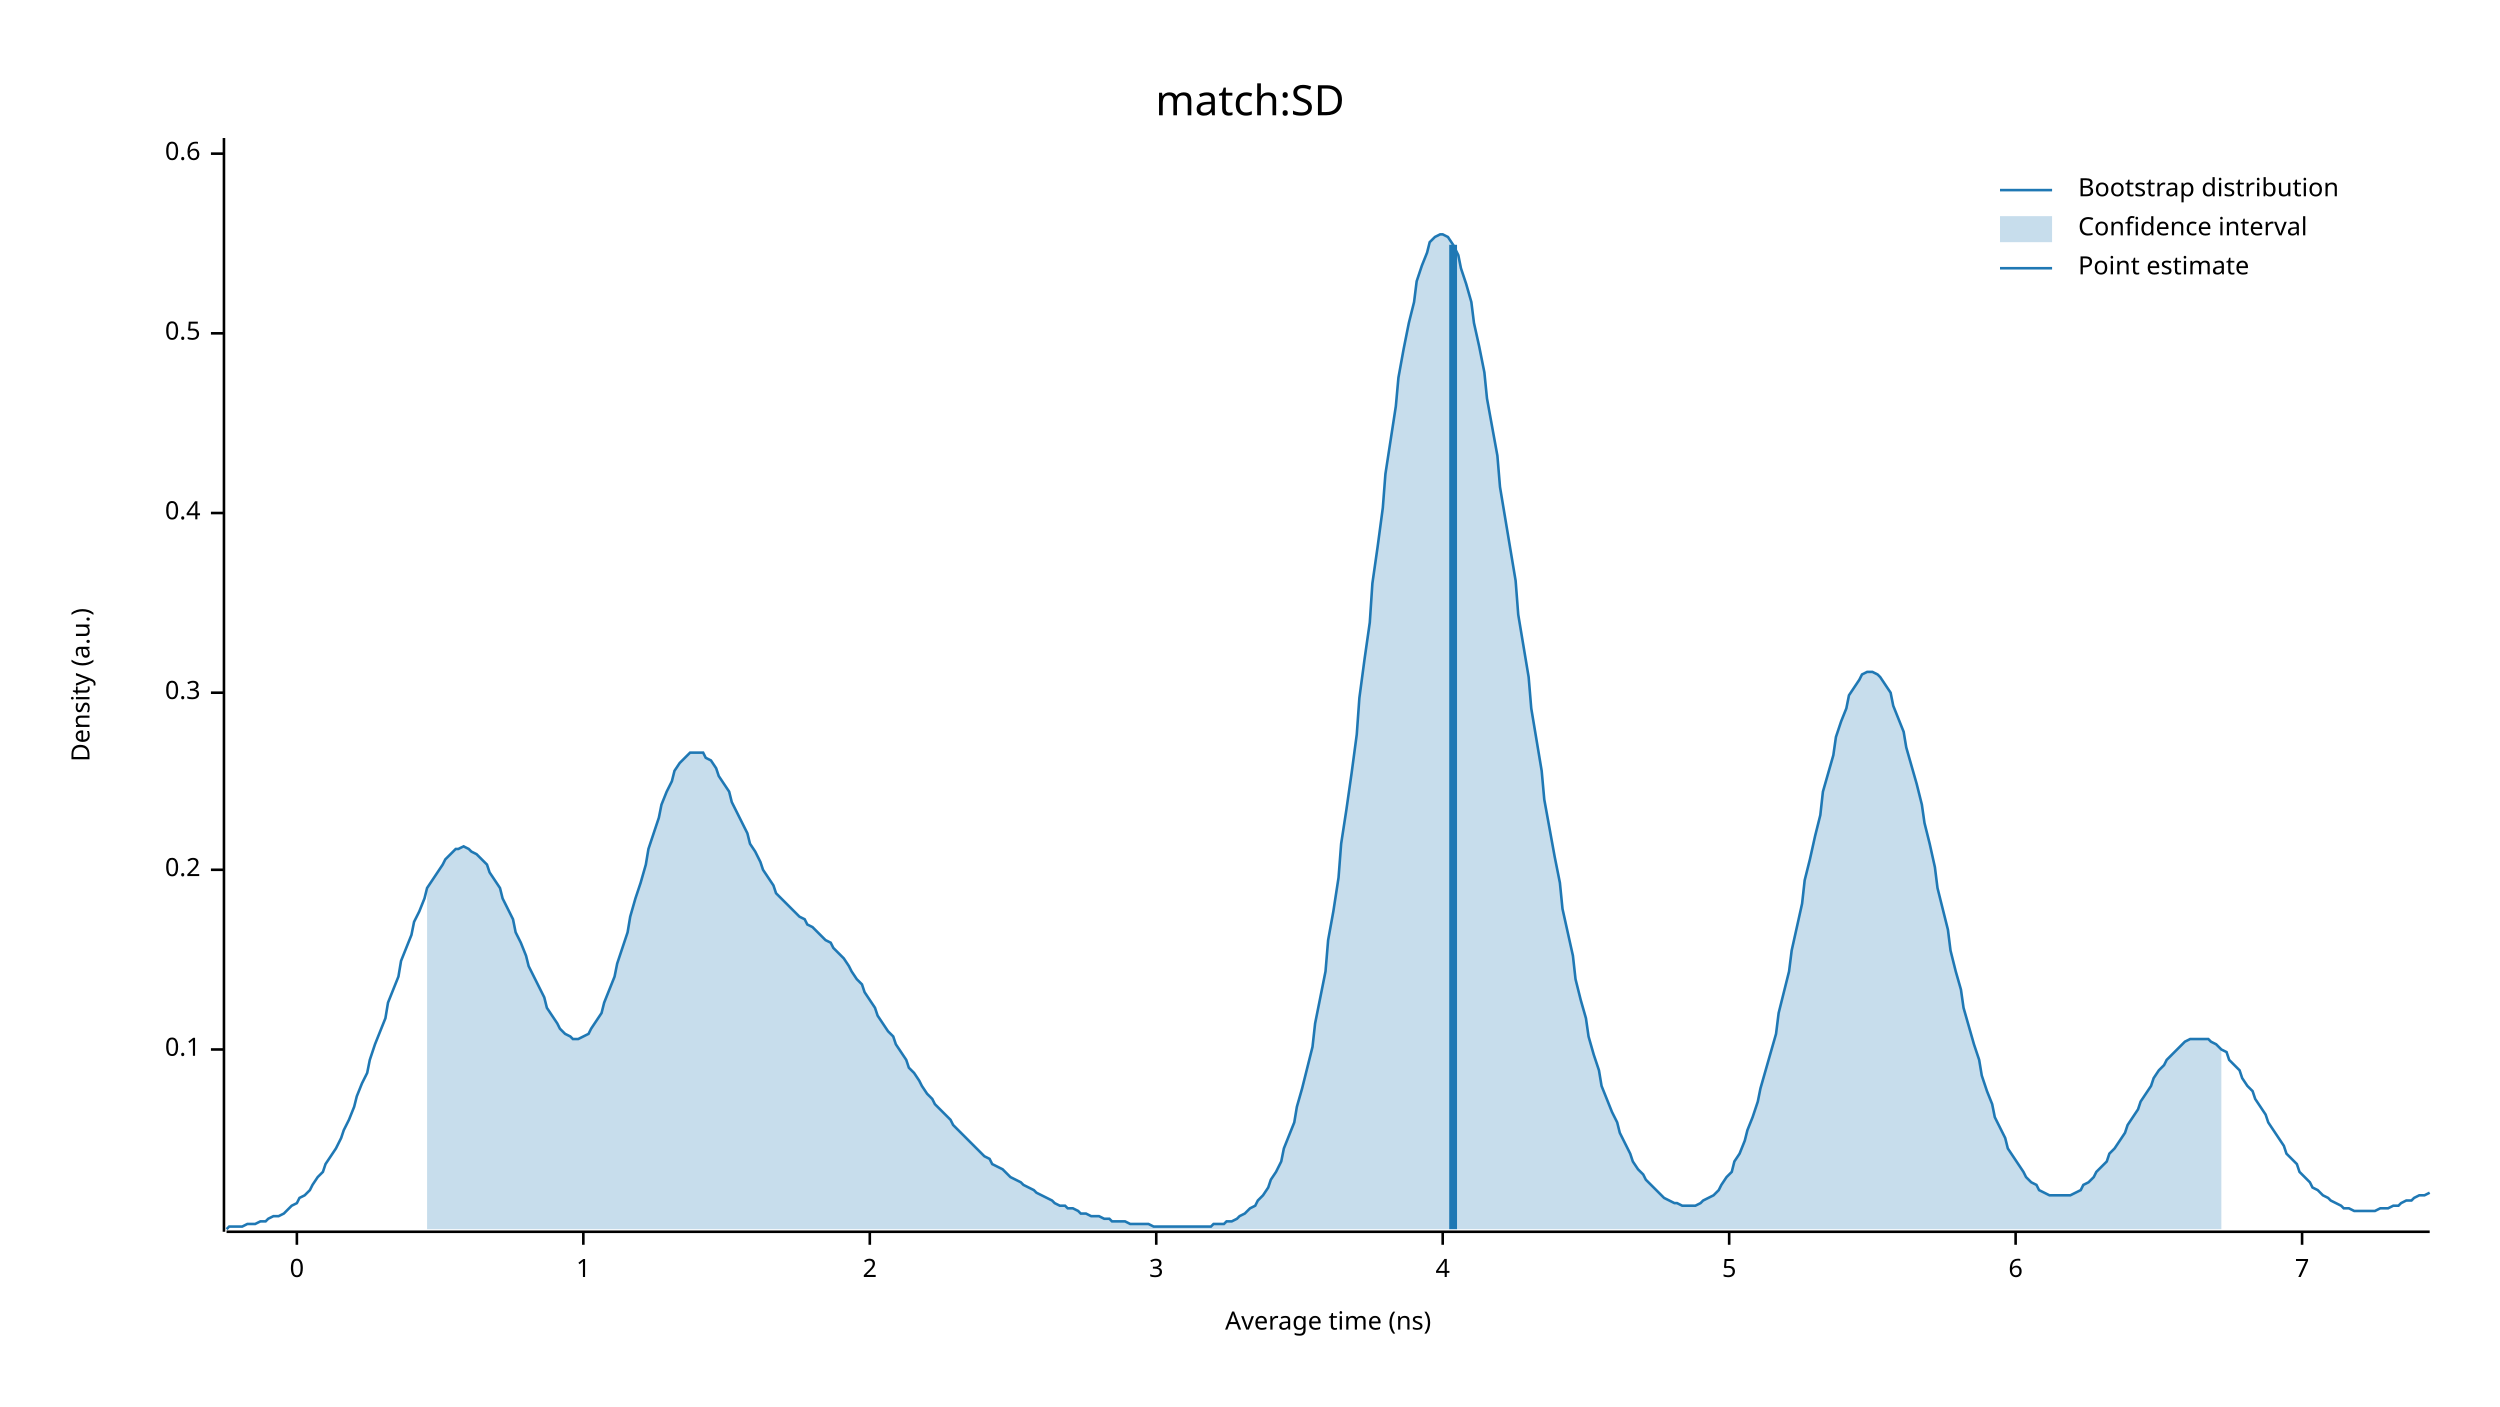
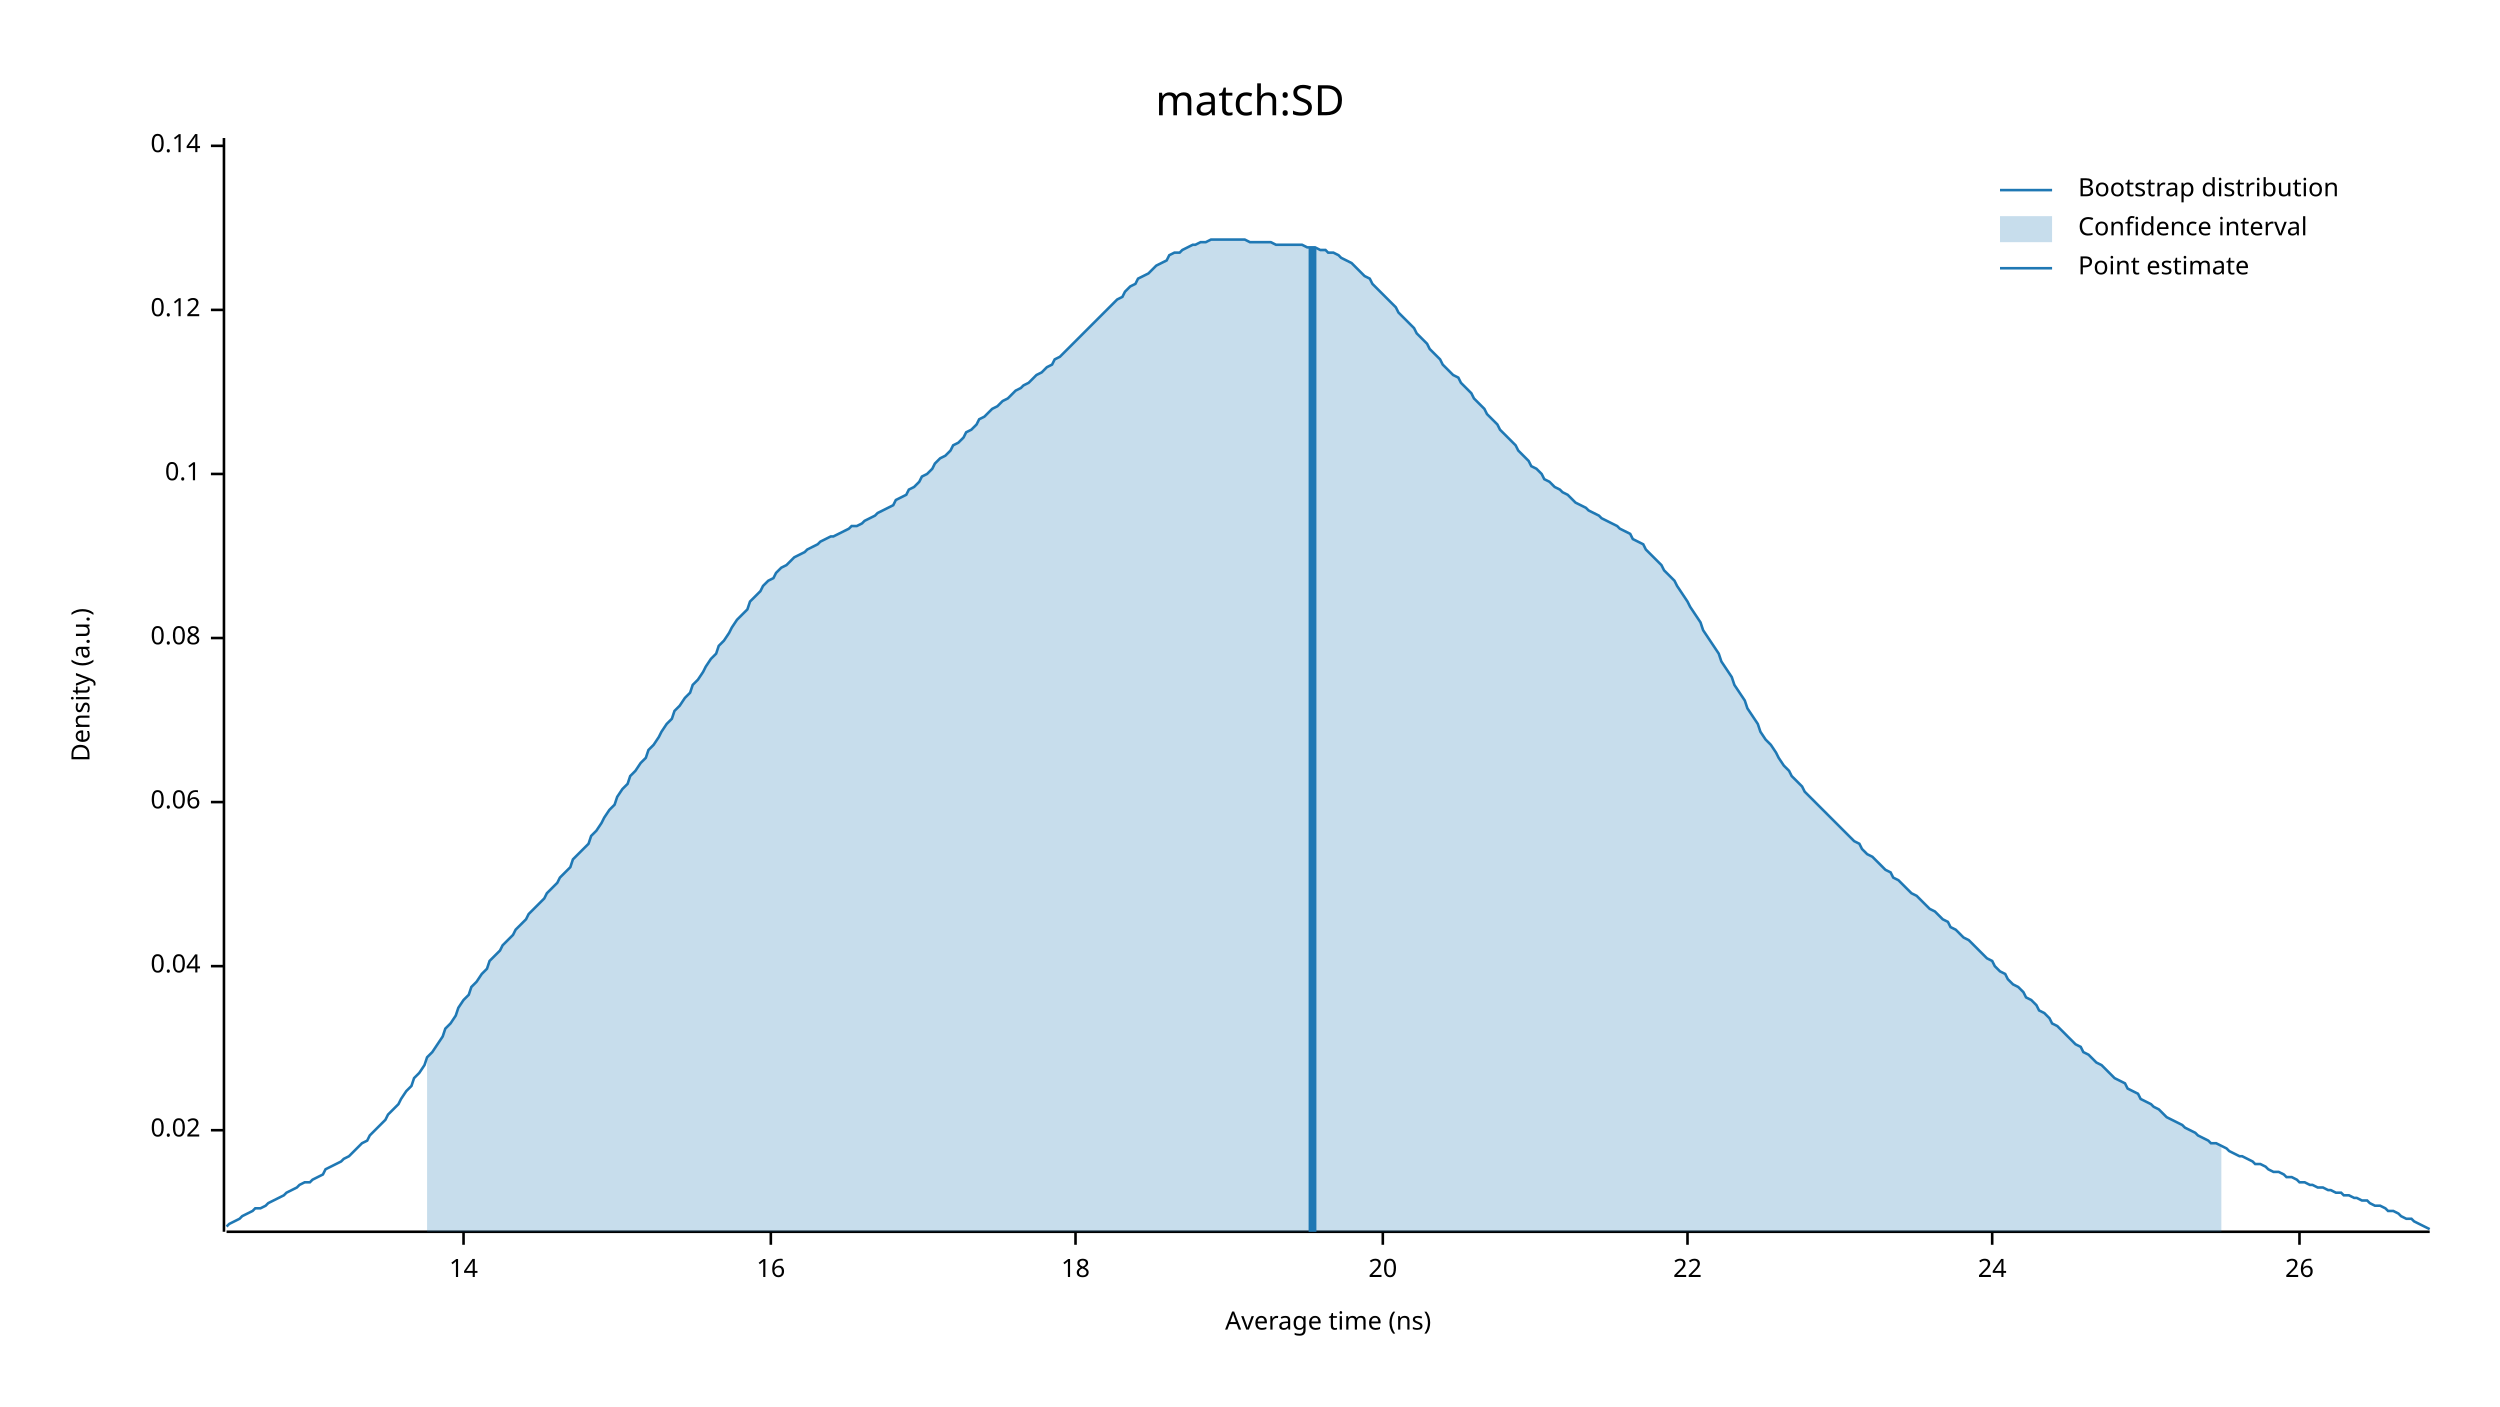
<svg xmlns="http://www.w3.org/2000/svg" width="960" height="540" viewBox="0 0 960 540">
  <text x="480" y="32" dy="0.76em" text-anchor="middle" font-family="sans-serif" font-size="16.129" opacity="1" fill="#000000">
match:SD
</text>
  <text x="27" y="263" dy="0.76em" text-anchor="middle" font-family="sans-serif" font-size="9.677" opacity="1" fill="#000000" transform="rotate(270, 27, 263)">
Density (a.u.)
</text>
  <text x="510" y="513" dy="-0.5ex" text-anchor="middle" font-family="sans-serif" font-size="9.677" opacity="1" fill="#000000">
Average time (ns)
</text>
  <polyline fill="none" opacity="1" stroke="#000000" stroke-width="1" points="86,53 86,473 " />
-   <text x="77" y="403" dy="0.5ex" text-anchor="end" font-family="sans-serif" font-size="9.677" opacity="1" fill="#000000">
+   <text x="77" y="434" dy="0.5ex" text-anchor="end" font-family="sans-serif" font-size="9.677" opacity="1" fill="#000000">
+ 0.02
+ </text>
+   <polyline fill="none" opacity="1" stroke="#000000" stroke-width="1" points="81,434 86,434 " />
+   <text x="77" y="371" dy="0.5ex" text-anchor="end" font-family="sans-serif" font-size="9.677" opacity="1" fill="#000000">
+ 0.04
+ </text>
+   <polyline fill="none" opacity="1" stroke="#000000" stroke-width="1" points="81,371 86,371 " />
+   <text x="77" y="308" dy="0.5ex" text-anchor="end" font-family="sans-serif" font-size="9.677" opacity="1" fill="#000000">
+ 0.06
+ </text>
+   <polyline fill="none" opacity="1" stroke="#000000" stroke-width="1" points="81,308 86,308 " />
+   <text x="77" y="245" dy="0.5ex" text-anchor="end" font-family="sans-serif" font-size="9.677" opacity="1" fill="#000000">
+ 0.08
+ </text>
+   <polyline fill="none" opacity="1" stroke="#000000" stroke-width="1" points="81,245 86,245 " />
+   <text x="77" y="182" dy="0.5ex" text-anchor="end" font-family="sans-serif" font-size="9.677" opacity="1" fill="#000000">
0.1
</text>
-   <polyline fill="none" opacity="1" stroke="#000000" stroke-width="1" points="81,403 86,403 " />
-   <text x="77" y="334" dy="0.5ex" text-anchor="end" font-family="sans-serif" font-size="9.677" opacity="1" fill="#000000">
- 0.2
+   <polyline fill="none" opacity="1" stroke="#000000" stroke-width="1" points="81,182 86,182 " />
+   <text x="77" y="119" dy="0.5ex" text-anchor="end" font-family="sans-serif" font-size="9.677" opacity="1" fill="#000000">
+ 0.12
</text>
-   <polyline fill="none" opacity="1" stroke="#000000" stroke-width="1" points="81,334 86,334 " />
-   <text x="77" y="266" dy="0.5ex" text-anchor="end" font-family="sans-serif" font-size="9.677" opacity="1" fill="#000000">
- 0.3
+   <polyline fill="none" opacity="1" stroke="#000000" stroke-width="1" points="81,119 86,119 " />
+   <text x="77" y="56" dy="0.5ex" text-anchor="end" font-family="sans-serif" font-size="9.677" opacity="1" fill="#000000">
+ 0.14
</text>
-   <polyline fill="none" opacity="1" stroke="#000000" stroke-width="1" points="81,266 86,266 " />
-   <text x="77" y="197" dy="0.5ex" text-anchor="end" font-family="sans-serif" font-size="9.677" opacity="1" fill="#000000">
- 0.4
+   <polyline fill="none" opacity="1" stroke="#000000" stroke-width="1" points="81,56 86,56 " />
+   <polyline fill="none" opacity="1" stroke="#000000" stroke-width="1" points="87,473 933,473 " />
+   <text x="178" y="483" dy="0.76em" text-anchor="middle" font-family="sans-serif" font-size="9.677" opacity="1" fill="#000000">
+ 14
</text>
-   <polyline fill="none" opacity="1" stroke="#000000" stroke-width="1" points="81,197 86,197 " />
-   <text x="77" y="128" dy="0.5ex" text-anchor="end" font-family="sans-serif" font-size="9.677" opacity="1" fill="#000000">
- 0.5
+   <polyline fill="none" opacity="1" stroke="#000000" stroke-width="1" points="178,473 178,478 " />
+   <text x="296" y="483" dy="0.76em" text-anchor="middle" font-family="sans-serif" font-size="9.677" opacity="1" fill="#000000">
+ 16
</text>
-   <polyline fill="none" opacity="1" stroke="#000000" stroke-width="1" points="81,128 86,128 " />
-   <text x="77" y="59" dy="0.5ex" text-anchor="end" font-family="sans-serif" font-size="9.677" opacity="1" fill="#000000">
- 0.6
+   <polyline fill="none" opacity="1" stroke="#000000" stroke-width="1" points="296,473 296,478 " />
+   <text x="413" y="483" dy="0.76em" text-anchor="middle" font-family="sans-serif" font-size="9.677" opacity="1" fill="#000000">
+ 18
</text>
-   <polyline fill="none" opacity="1" stroke="#000000" stroke-width="1" points="81,59 86,59 " />
-   <polyline fill="none" opacity="1" stroke="#000000" stroke-width="1" points="87,473 933,473 " />
-   <text x="114" y="483" dy="0.76em" text-anchor="middle" font-family="sans-serif" font-size="9.677" opacity="1" fill="#000000">
- 0
+   <polyline fill="none" opacity="1" stroke="#000000" stroke-width="1" points="413,473 413,478 " />
+   <text x="531" y="483" dy="0.76em" text-anchor="middle" font-family="sans-serif" font-size="9.677" opacity="1" fill="#000000">
+ 20
</text>
-   <polyline fill="none" opacity="1" stroke="#000000" stroke-width="1" points="114,473 114,478 " />
-   <text x="224" y="483" dy="0.76em" text-anchor="middle" font-family="sans-serif" font-size="9.677" opacity="1" fill="#000000">
- 1
+   <polyline fill="none" opacity="1" stroke="#000000" stroke-width="1" points="531,473 531,478 " />
+   <text x="648" y="483" dy="0.76em" text-anchor="middle" font-family="sans-serif" font-size="9.677" opacity="1" fill="#000000">
+ 22
</text>
-   <polyline fill="none" opacity="1" stroke="#000000" stroke-width="1" points="224,473 224,478 " />
-   <text x="334" y="483" dy="0.76em" text-anchor="middle" font-family="sans-serif" font-size="9.677" opacity="1" fill="#000000">
- 2
+   <polyline fill="none" opacity="1" stroke="#000000" stroke-width="1" points="648,473 648,478 " />
+   <text x="765" y="483" dy="0.76em" text-anchor="middle" font-family="sans-serif" font-size="9.677" opacity="1" fill="#000000">
+ 24
</text>
-   <polyline fill="none" opacity="1" stroke="#000000" stroke-width="1" points="334,473 334,478 " />
-   <text x="444" y="483" dy="0.76em" text-anchor="middle" font-family="sans-serif" font-size="9.677" opacity="1" fill="#000000">
- 3
+   <polyline fill="none" opacity="1" stroke="#000000" stroke-width="1" points="765,473 765,478 " />
+   <text x="883" y="483" dy="0.76em" text-anchor="middle" font-family="sans-serif" font-size="9.677" opacity="1" fill="#000000">
+ 26
</text>
-   <polyline fill="none" opacity="1" stroke="#000000" stroke-width="1" points="444,473 444,478 " />
-   <text x="554" y="483" dy="0.76em" text-anchor="middle" font-family="sans-serif" font-size="9.677" opacity="1" fill="#000000">
- 4
- </text>
-   <polyline fill="none" opacity="1" stroke="#000000" stroke-width="1" points="554,473 554,478 " />
-   <text x="664" y="483" dy="0.76em" text-anchor="middle" font-family="sans-serif" font-size="9.677" opacity="1" fill="#000000">
- 5
- </text>
-   <polyline fill="none" opacity="1" stroke="#000000" stroke-width="1" points="664,473 664,478 " />
-   <text x="774" y="483" dy="0.76em" text-anchor="middle" font-family="sans-serif" font-size="9.677" opacity="1" fill="#000000">
- 6
- </text>
-   <polyline fill="none" opacity="1" stroke="#000000" stroke-width="1" points="774,473 774,478 " />
-   <text x="884" y="483" dy="0.76em" text-anchor="middle" font-family="sans-serif" font-size="9.677" opacity="1" fill="#000000">
- 7
- </text>
-   <polyline fill="none" opacity="1" stroke="#000000" stroke-width="1" points="884,473 884,478 " />
-   <polyline fill="none" opacity="1" stroke="#1F78B4" stroke-width="1" points="87,472 88,471 90,471 92,471 93,471 95,470 97,470 98,470 100,469 102,469 103,468 105,467 107,467 109,466 110,465 112,463 114,462 115,460 117,459 119,457 120,455 122,452 124,450 125,447 127,444 129,441 131,437 132,434 134,430 136,425 137,421 139,416 141,412 142,407 144,401 146,396 148,391 149,385 151,380 153,375 154,369 156,364 158,359 159,354 161,350 163,345 164,341 166,338 168,335 170,332 171,330 173,328 175,326 176,326 178,325 180,326 181,327 183,328 185,330 187,332 188,335 190,338 192,341 193,345 195,349 197,353 198,358 200,362 202,367 203,371 205,375 207,379 209,383 210,387 212,390 214,393 215,395 217,397 219,398 220,399 222,399 224,398 226,397 227,395 229,392 231,389 232,385 234,380 236,375 237,370 239,364 241,358 242,352 244,345 246,339 248,332 249,326 251,320 253,314 254,309 256,304 258,300 259,296 261,293 263,291 265,289 266,289 268,289 270,289 271,291 273,292 275,295 276,298 278,301 280,304 281,308 283,312 285,316 287,320 288,324 290,327 292,331 293,334 295,337 297,340 298,343 300,345 302,347 304,349 305,350 307,352 309,353 310,355 312,356 314,358 315,359 317,361 319,362 320,364 322,366 324,368 326,371 327,373 329,376 331,378 332,381 334,384 336,387 337,390 339,393 341,396 343,398 344,401 346,404 348,407 349,410 351,412 353,415 354,417 356,420 358,422 359,424 361,426 363,428 365,430 366,432 368,434 370,436 371,437 373,439 375,441 376,442 378,444 380,445 381,447 383,448 385,449 387,451 388,452 390,453 392,454 393,455 395,456 397,457 398,458 400,459 402,460 404,461 405,462 407,463 409,463 410,464 412,464 414,465 415,466 417,466 419,467 420,467 422,467 424,468 426,468 427,469 429,469 431,469 432,469 434,470 436,470 437,470 439,470 441,470 443,471 444,471 446,471 448,471 449,471 451,471 453,471 454,471 456,471 458,471 459,471 461,471 463,471 465,471 466,470 468,470 470,470 471,469 473,469 475,468 476,467 478,466 480,464 482,463 483,461 485,459 487,456 488,453 490,450 492,446 493,441 495,436 497,431 498,425 500,418 502,410 504,402 505,393 507,383 509,373 510,361 512,350 514,337 515,324 517,311 519,297 521,282 522,268 524,253 526,239 527,224 529,210 531,195 532,182 534,169 536,156 537,145 539,134 541,124 543,116 544,108 546,102 548,97 549,93 551,91 553,90 554,90 556,91 558,94 560,98 561,103 563,109 565,116 566,124 568,133 570,143 571,153 573,164 575,175 576,187 578,199 580,211 582,223 583,236 585,248 587,260 588,272 590,284 592,296 593,307 595,318 597,329 599,339 600,349 602,358 604,367 605,376 607,384 609,391 610,398 612,405 614,411 615,417 617,422 619,427 621,431 622,435 624,439 626,443 627,446 629,449 631,451 632,453 634,455 636,457 638,459 639,460 641,461 643,462 644,462 646,463 648,463 649,463 651,463 653,462 654,461 656,460 658,459 660,457 661,455 663,452 665,450 666,446 668,443 670,438 671,434 673,429 675,423 676,418 678,411 680,404 682,397 683,389 685,381 687,373 688,365 690,356 692,347 693,338 695,330 697,321 699,313 700,304 702,297 704,290 705,283 707,277 709,272 710,267 712,264 714,261 715,259 717,258 719,258 721,259 722,260 724,263 726,266 727,271 729,276 731,281 732,287 734,294 736,301 738,309 739,316 741,324 743,333 744,341 746,349 748,357 749,365 751,373 753,380 754,387 756,394 758,401 760,407 761,413 763,419 765,424 766,429 768,433 770,437 771,441 773,444 775,447 777,450 778,452 780,454 782,455 783,457 785,458 787,459 788,459 790,459 792,459 793,459 795,459 797,458 799,457 800,455 802,454 804,452 805,450 807,448 809,446 810,443 812,441 814,438 816,435 817,432 819,429 821,426 822,423 824,420 826,417 827,414 829,411 831,409 832,407 834,405 836,403 838,401 839,400 841,399 843,399 844,399 846,399 848,399 849,400 851,401 853,403 855,404 856,407 858,409 860,411 861,414 863,417 865,419 866,422 868,425 870,428 871,431 873,434 875,437 877,440 878,443 880,445 882,447 883,450 885,452 887,454 888,456 890,457 892,459 894,460 895,461 897,462 899,463 900,464 902,464 904,465 905,465 907,465 909,465 910,465 912,465 914,464 916,464 917,464 919,463 921,463 922,462 924,461 926,461 927,460 929,459 931,459 933,458 " />
-   <polygon opacity="0.25" fill="#1F78B4" points="164,341 166,338 168,335 170,332 171,330 173,328 175,326 176,326 178,325 180,326 181,327 183,328 185,330 187,332 188,335 190,338 192,341 193,345 195,349 197,353 198,358 200,362 202,367 203,371 205,375 207,379 209,383 210,387 212,390 214,393 215,395 217,397 219,398 220,399 222,399 224,398 226,397 227,395 229,392 231,389 232,385 234,380 236,375 237,370 239,364 241,358 242,352 244,345 246,339 248,332 249,326 251,320 253,314 254,309 256,304 258,300 259,296 261,293 263,291 265,289 266,289 268,289 270,289 271,291 273,292 275,295 276,298 278,301 280,304 281,308 283,312 285,316 287,320 288,324 290,327 292,331 293,334 295,337 297,340 298,343 300,345 302,347 304,349 305,350 307,352 309,353 310,355 312,356 314,358 315,359 317,361 319,362 320,364 322,366 324,368 326,371 327,373 329,376 331,378 332,381 334,384 336,387 337,390 339,393 341,396 343,398 344,401 346,404 348,407 349,410 351,412 353,415 354,417 356,420 358,422 359,424 361,426 363,428 365,430 366,432 368,434 370,436 371,437 373,439 375,441 376,442 378,444 380,445 381,447 383,448 385,449 387,451 388,452 390,453 392,454 393,455 395,456 397,457 398,458 400,459 402,460 404,461 405,462 407,463 409,463 410,464 412,464 414,465 415,466 417,466 419,467 420,467 422,467 424,468 426,468 427,469 429,469 431,469 432,469 434,470 436,470 437,470 439,470 441,470 443,471 444,471 446,471 448,471 449,471 451,471 453,471 454,471 456,471 458,471 459,471 461,471 463,471 465,471 466,470 468,470 470,470 471,469 473,469 475,468 476,467 478,466 480,464 482,463 483,461 485,459 487,456 488,453 490,450 492,446 493,441 495,436 497,431 498,425 500,418 502,410 504,402 505,393 507,383 509,373 510,361 512,350 514,337 515,324 517,311 519,297 521,282 522,268 524,253 526,239 527,224 529,210 531,195 532,182 534,169 536,156 537,145 539,134 541,124 543,116 544,108 546,102 548,97 549,93 551,91 553,90 554,90 556,91 558,94 560,98 561,103 563,109 565,116 566,124 568,133 570,143 571,153 573,164 575,175 576,187 578,199 580,211 582,223 583,236 585,248 587,260 588,272 590,284 592,296 593,307 595,318 597,329 599,339 600,349 602,358 604,367 605,376 607,384 609,391 610,398 612,405 614,411 615,417 617,422 619,427 621,431 622,435 624,439 626,443 627,446 629,449 631,451 632,453 634,455 636,457 638,459 639,460 641,461 643,462 644,462 646,463 648,463 649,463 651,463 653,462 654,461 656,460 658,459 660,457 661,455 663,452 665,450 666,446 668,443 670,438 671,434 673,429 675,423 676,418 678,411 680,404 682,397 683,389 685,381 687,373 688,365 690,356 692,347 693,338 695,330 697,321 699,313 700,304 702,297 704,290 705,283 707,277 709,272 710,267 712,264 714,261 715,259 717,258 719,258 721,259 722,260 724,263 726,266 727,271 729,276 731,281 732,287 734,294 736,301 738,309 739,316 741,324 743,333 744,341 746,349 748,357 749,365 751,373 753,380 754,387 756,394 758,401 760,407 761,413 763,419 765,424 766,429 768,433 770,437 771,441 773,444 775,447 777,450 778,452 780,454 782,455 783,457 785,458 787,459 788,459 790,459 792,459 793,459 795,459 797,458 799,457 800,455 802,454 804,452 805,450 807,448 809,446 810,443 812,441 814,438 816,435 817,432 819,429 821,426 822,423 824,420 826,417 827,414 829,411 831,409 832,407 834,405 836,403 838,401 839,400 841,399 843,399 844,399 846,399 848,399 849,400 851,401 853,403 853,472 164,472 " />
-   <polyline fill="none" opacity="1" stroke="#1F78B4" stroke-width="3" points="558,472 558,94 " />
+   <polyline fill="none" opacity="1" stroke="#000000" stroke-width="1" points="883,473 883,478 " />
+   <polyline fill="none" opacity="1" stroke="#1F78B4" stroke-width="1" points="87,471 88,470 90,469 92,468 93,467 95,466 97,465 98,464 100,464 102,463 103,462 105,461 107,460 109,459 110,458 112,457 114,456 115,455 117,454 119,454 120,453 122,452 124,451 125,449 127,448 129,447 131,446 132,445 134,444 136,442 137,441 139,439 141,438 142,436 144,434 146,432 148,430 149,428 151,426 153,424 154,422 156,419 158,417 159,414 161,412 163,409 164,406 166,404 168,401 170,398 171,395 173,393 175,390 176,387 178,384 180,382 181,379 183,377 185,374 187,372 188,369 190,367 192,365 193,363 195,361 197,359 198,357 200,355 202,353 203,351 205,349 207,347 209,345 210,343 212,341 214,339 215,337 217,335 219,333 220,330 222,328 224,326 226,324 227,321 229,319 231,316 232,314 234,311 236,309 237,306 239,303 241,301 242,298 244,296 246,293 248,291 249,288 251,286 253,283 254,281 256,278 258,276 259,273 261,271 263,268 265,266 266,263 268,261 270,258 271,256 273,253 275,251 276,248 278,246 280,243 281,241 283,238 285,236 287,234 288,231 290,229 292,227 293,225 295,223 297,222 298,220 300,218 302,217 304,215 305,214 307,213 309,212 310,211 312,210 314,209 315,208 317,207 319,206 320,206 322,205 324,204 326,203 327,202 329,202 331,201 332,200 334,199 336,198 337,197 339,196 341,195 343,194 344,192 346,191 348,190 349,188 351,187 353,185 354,183 356,182 358,180 359,178 361,176 363,175 365,173 366,171 368,170 370,168 371,166 373,165 375,163 376,161 378,160 380,158 381,157 383,156 385,154 387,153 388,152 390,150 392,149 393,148 395,147 397,145 398,144 400,143 402,141 404,140 405,138 407,137 409,135 410,134 412,132 414,130 415,129 417,127 419,125 420,124 422,122 424,120 426,118 427,117 429,115 431,114 432,112 434,110 436,109 437,107 439,106 441,105 443,103 444,102 446,101 448,100 449,98 451,97 453,97 454,96 456,95 458,94 459,94 461,93 463,93 465,92 466,92 468,92 470,92 471,92 473,92 475,92 476,92 478,92 480,93 482,93 483,93 485,93 487,93 488,93 490,94 492,94 493,94 495,94 497,94 498,94 500,94 502,95 504,95 505,95 507,96 509,96 510,97 512,97 514,98 515,99 517,100 519,101 521,103 522,104 524,106 526,107 527,109 529,111 531,113 532,114 534,116 536,118 537,120 539,122 541,124 543,126 544,128 546,130 548,132 549,134 551,136 553,138 554,140 556,142 558,144 560,145 561,147 563,149 565,151 566,153 568,155 570,157 571,159 573,161 575,163 576,165 578,167 580,169 582,171 583,173 585,175 587,177 588,179 590,180 592,182 593,184 595,185 597,187 599,188 600,189 602,190 604,192 605,193 607,194 609,195 610,196 612,197 614,198 615,199 617,200 619,201 621,202 622,203 624,204 626,205 627,207 629,208 631,209 632,211 634,213 636,215 638,217 639,219 641,221 643,223 644,225 646,228 648,231 649,233 651,236 653,239 654,242 656,245 658,248 660,251 661,254 663,257 665,260 666,263 668,266 670,269 671,272 673,275 675,278 676,281 678,284 680,286 682,289 683,291 685,294 687,296 688,298 690,300 692,302 693,304 695,306 697,308 699,310 700,311 702,313 704,315 705,316 707,318 709,320 710,321 712,323 714,324 715,326 717,328 719,329 721,331 722,332 724,334 726,335 727,337 729,338 731,340 732,341 734,343 736,344 738,346 739,347 741,349 743,350 744,351 746,353 748,354 749,356 751,357 753,359 754,360 756,361 758,363 760,365 761,366 763,368 765,369 766,371 768,373 770,374 771,376 773,378 775,379 777,381 778,383 780,384 782,386 783,388 785,389 787,391 788,393 790,394 792,396 793,397 795,399 797,401 799,402 800,404 802,405 804,407 805,408 807,409 809,411 810,412 812,414 814,415 816,416 817,418 819,419 821,420 822,422 824,423 826,424 827,425 829,426 831,428 832,429 834,430 836,431 838,432 839,433 841,434 843,435 844,436 846,437 848,438 849,439 851,439 853,440 855,441 856,442 858,443 860,444 861,444 863,445 865,446 866,447 868,447 870,448 871,449 873,450 875,450 877,451 878,452 880,452 882,453 883,454 885,454 887,455 888,455 890,456 892,456 894,457 895,457 897,458 899,458 900,459 902,459 904,460 905,460 907,461 909,461 910,462 912,463 914,463 916,464 917,465 919,465 921,466 922,467 924,468 926,468 927,469 929,470 931,471 933,472 " />
+   <polygon opacity="0.25" fill="#1F78B4" points="164,406 166,404 168,401 170,398 171,395 173,393 175,390 176,387 178,384 180,382 181,379 183,377 185,374 187,372 188,369 190,367 192,365 193,363 195,361 197,359 198,357 200,355 202,353 203,351 205,349 207,347 209,345 210,343 212,341 214,339 215,337 217,335 219,333 220,330 222,328 224,326 226,324 227,321 229,319 231,316 232,314 234,311 236,309 237,306 239,303 241,301 242,298 244,296 246,293 248,291 249,288 251,286 253,283 254,281 256,278 258,276 259,273 261,271 263,268 265,266 266,263 268,261 270,258 271,256 273,253 275,251 276,248 278,246 280,243 281,241 283,238 285,236 287,234 288,231 290,229 292,227 293,225 295,223 297,222 298,220 300,218 302,217 304,215 305,214 307,213 309,212 310,211 312,210 314,209 315,208 317,207 319,206 320,206 322,205 324,204 326,203 327,202 329,202 331,201 332,200 334,199 336,198 337,197 339,196 341,195 343,194 344,192 346,191 348,190 349,188 351,187 353,185 354,183 356,182 358,180 359,178 361,176 363,175 365,173 366,171 368,170 370,168 371,166 373,165 375,163 376,161 378,160 380,158 381,157 383,156 385,154 387,153 388,152 390,150 392,149 393,148 395,147 397,145 398,144 400,143 402,141 404,140 405,138 407,137 409,135 410,134 412,132 414,130 415,129 417,127 419,125 420,124 422,122 424,120 426,118 427,117 429,115 431,114 432,112 434,110 436,109 437,107 439,106 441,105 443,103 444,102 446,101 448,100 449,98 451,97 453,97 454,96 456,95 458,94 459,94 461,93 463,93 465,92 466,92 468,92 470,92 471,92 473,92 475,92 476,92 478,92 480,93 482,93 483,93 485,93 487,93 488,93 490,94 492,94 493,94 495,94 497,94 498,94 500,94 502,95 504,95 505,95 507,96 509,96 510,97 512,97 514,98 515,99 517,100 519,101 521,103 522,104 524,106 526,107 527,109 529,111 531,113 532,114 534,116 536,118 537,120 539,122 541,124 543,126 544,128 546,130 548,132 549,134 551,136 553,138 554,140 556,142 558,144 560,145 561,147 563,149 565,151 566,153 568,155 570,157 571,159 573,161 575,163 576,165 578,167 580,169 582,171 583,173 585,175 587,177 588,179 590,180 592,182 593,184 595,185 597,187 599,188 600,189 602,190 604,192 605,193 607,194 609,195 610,196 612,197 614,198 615,199 617,200 619,201 621,202 622,203 624,204 626,205 627,207 629,208 631,209 632,211 634,213 636,215 638,217 639,219 641,221 643,223 644,225 646,228 648,231 649,233 651,236 653,239 654,242 656,245 658,248 660,251 661,254 663,257 665,260 666,263 668,266 670,269 671,272 673,275 675,278 676,281 678,284 680,286 682,289 683,291 685,294 687,296 688,298 690,300 692,302 693,304 695,306 697,308 699,310 700,311 702,313 704,315 705,316 707,318 709,320 710,321 712,323 714,324 715,326 717,328 719,329 721,331 722,332 724,334 726,335 727,337 729,338 731,340 732,341 734,343 736,344 738,346 739,347 741,349 743,350 744,351 746,353 748,354 749,356 751,357 753,359 754,360 756,361 758,363 760,365 761,366 763,368 765,369 766,371 768,373 770,374 771,376 773,378 775,379 777,381 778,383 780,384 782,386 783,388 785,389 787,391 788,393 790,394 792,396 793,397 795,399 797,401 799,402 800,404 802,405 804,407 805,408 807,409 809,411 810,412 812,414 814,415 816,416 817,418 819,419 821,420 822,422 824,423 826,424 827,425 829,426 831,428 832,429 834,430 836,431 838,432 839,433 841,434 843,435 844,436 846,437 848,438 849,439 851,439 853,440 853,473 164,473 " />
+   <polyline fill="none" opacity="1" stroke="#1F78B4" stroke-width="3" points="504,473 504,95 " />
  <text x="798" y="68" dy="0.76em" text-anchor="start" font-family="sans-serif" font-size="9.677" opacity="1" fill="#000000">
Bootstrap distribution
</text>
  <text x="798" y="83" dy="0.76em" text-anchor="start" font-family="sans-serif" font-size="9.677" opacity="1" fill="#000000">
Confidence interval
</text>
  <text x="798" y="98" dy="0.76em" text-anchor="start" font-family="sans-serif" font-size="9.677" opacity="1" fill="#000000">
Point estimate
</text>
  <polyline fill="none" opacity="1" stroke="#1F78B4" stroke-width="1" points="768,73 788,73 " />
  <rect x="768" y="83" width="20" height="10" opacity="0.25" fill="#1F78B4" stroke="none" />
  <polyline fill="none" opacity="1" stroke="#1F78B4" stroke-width="1" points="768,103 788,103 " />
</svg>
